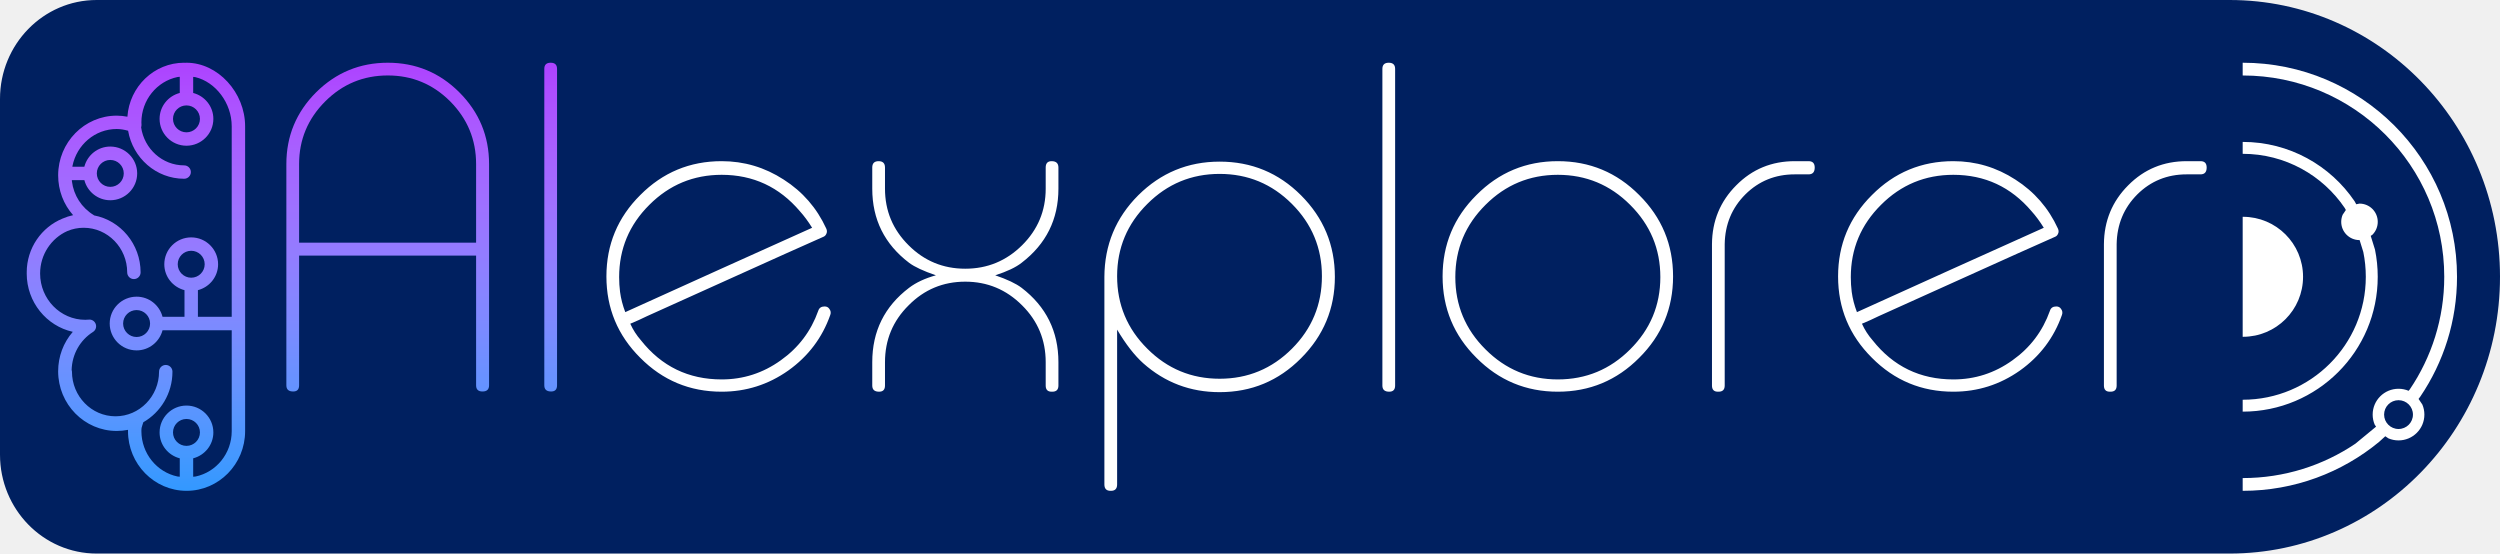
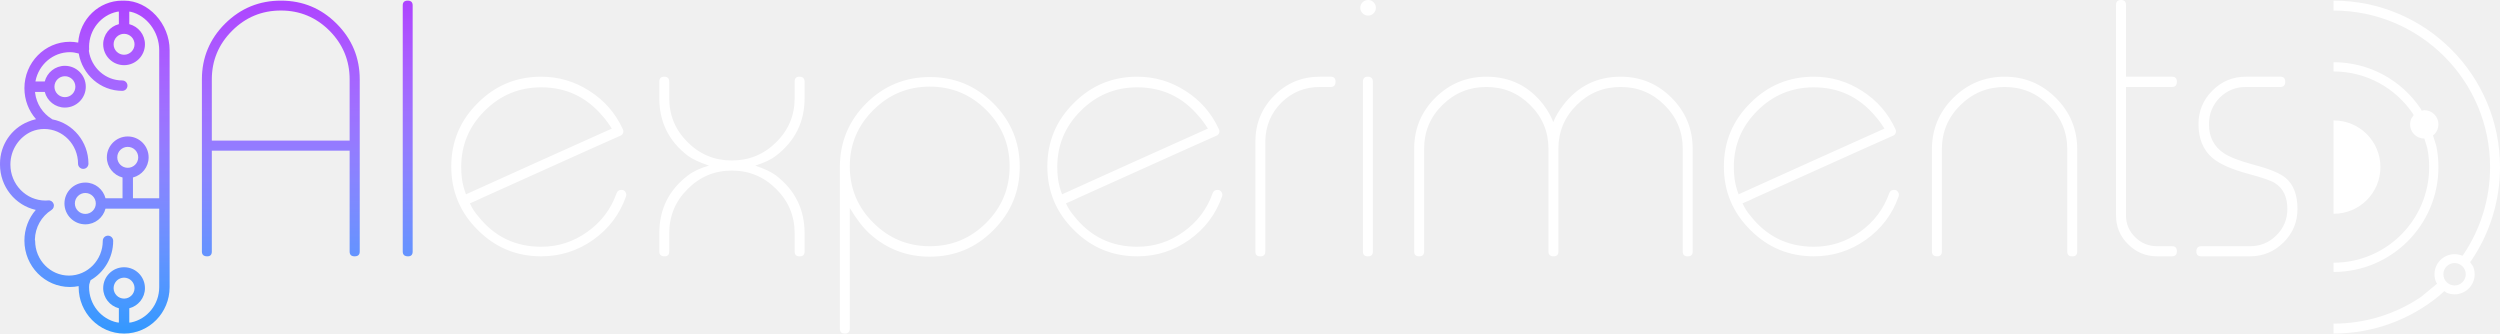
- <svg xmlns="http://www.w3.org/2000/svg" width="4304" height="953" xml:space="preserve" overflow="hidden">
+ <svg xmlns="http://www.w3.org/2000/svg" width="3950" height="527" xml:space="preserve" overflow="hidden">
  <defs>
    <clipPath id="clip0">
-       <rect x="62" y="761" width="4304" height="953" />
+       <rect x="225" y="974" width="3950" height="527" />
    </clipPath>
-     <linearGradient x1="564.5" y1="869" x2="564.5" y2="1606" gradientUnits="userSpaceOnUse" spreadMethod="reflect" id="fill1">
+     <linearGradient x1="551" y1="975" x2="551" y2="1501" gradientUnits="userSpaceOnUse" spreadMethod="reflect" id="fill1">
      <stop offset="0" stop-color="#AE43FF" />
      <stop offset="0.008" stop-color="#AD44FF" />
      <stop offset="0.016" stop-color="#AD45FF" />
      <stop offset="0.025" stop-color="#AD46FF" />
      <stop offset="0.033" stop-color="#AD48FF" />
      <stop offset="0.041" stop-color="#AD49FF" />
      <stop offset="0.049" stop-color="#AD4AFF" />
      <stop offset="0.057" stop-color="#AD4CFF" />
      <stop offset="0.066" stop-color="#AD4DFF" />
      <stop offset="0.074" stop-color="#AD4EFF" />
      <stop offset="0.082" stop-color="#AC4FFF" />
      <stop offset="0.09" stop-color="#AC50FF" />
      <stop offset="0.098" stop-color="#AC52FF" />
      <stop offset="0.107" stop-color="#AC53FF" />
      <stop offset="0.115" stop-color="#AB54FF" />
      <stop offset="0.123" stop-color="#AB55FF" />
      <stop offset="0.131" stop-color="#AB56FF" />
      <stop offset="0.139" stop-color="#AA58FF" />
      <stop offset="0.148" stop-color="#AA59FF" />
      <stop offset="0.156" stop-color="#AA5AFF" />
      <stop offset="0.164" stop-color="#A95BFF" />
      <stop offset="0.172" stop-color="#A95CFF" />
      <stop offset="0.18" stop-color="#A95DFF" />
      <stop offset="0.189" stop-color="#A85EFF" />
      <stop offset="0.197" stop-color="#A85FFF" />
      <stop offset="0.205" stop-color="#A761FF" />
      <stop offset="0.213" stop-color="#A762FF" />
      <stop offset="0.221" stop-color="#A663FF" />
      <stop offset="0.23" stop-color="#A664FF" />
      <stop offset="0.238" stop-color="#A565FF" />
      <stop offset="0.246" stop-color="#A566FF" />
      <stop offset="0.254" stop-color="#A467FF" />
      <stop offset="0.262" stop-color="#A368FF" />
      <stop offset="0.27" stop-color="#A369FF" />
      <stop offset="0.279" stop-color="#A26AFF" />
      <stop offset="0.287" stop-color="#A26BFF" />
      <stop offset="0.295" stop-color="#A16CFF" />
      <stop offset="0.303" stop-color="#A06DFF" />
      <stop offset="0.311" stop-color="#A06EFF" />
      <stop offset="0.32" stop-color="#9F6FFF" />
      <stop offset="0.328" stop-color="#9E70FF" />
      <stop offset="0.336" stop-color="#9E71FF" />
      <stop offset="0.344" stop-color="#9D72FF" />
      <stop offset="0.352" stop-color="#9C72FF" />
      <stop offset="0.361" stop-color="#9B73FF" />
      <stop offset="0.369" stop-color="#9B74FF" />
      <stop offset="0.377" stop-color="#9A75FF" />
      <stop offset="0.385" stop-color="#9976FF" />
      <stop offset="0.393" stop-color="#9877FF" />
      <stop offset="0.402" stop-color="#9778FF" />
      <stop offset="0.41" stop-color="#9679FF" />
      <stop offset="0.418" stop-color="#9679FF" />
      <stop offset="0.426" stop-color="#957AFF" />
      <stop offset="0.434" stop-color="#947BFF" />
      <stop offset="0.443" stop-color="#937CFF" />
      <stop offset="0.451" stop-color="#927DFF" />
      <stop offset="0.459" stop-color="#917DFF" />
      <stop offset="0.467" stop-color="#907EFF" />
      <stop offset="0.475" stop-color="#8F7FFF" />
      <stop offset="0.484" stop-color="#8E80FF" />
      <stop offset="0.492" stop-color="#8D80FF" />
      <stop offset="0.5" stop-color="#8C81FF" />
      <stop offset="0.508" stop-color="#8B82FF" />
      <stop offset="0.516" stop-color="#8A82FF" />
      <stop offset="0.525" stop-color="#8983FF" />
      <stop offset="0.533" stop-color="#8884FF" />
      <stop offset="0.541" stop-color="#8785FF" />
      <stop offset="0.549" stop-color="#8685FF" />
      <stop offset="0.557" stop-color="#8486FF" />
      <stop offset="0.566" stop-color="#8386FF" />
      <stop offset="0.574" stop-color="#8287FF" />
      <stop offset="0.582" stop-color="#8188FF" />
      <stop offset="0.59" stop-color="#8088FF" />
      <stop offset="0.598" stop-color="#7F89FF" />
      <stop offset="0.607" stop-color="#7D8AFF" />
      <stop offset="0.615" stop-color="#7C8AFF" />
      <stop offset="0.623" stop-color="#7B8BFF" />
      <stop offset="0.631" stop-color="#7A8BFF" />
      <stop offset="0.639" stop-color="#788CFF" />
      <stop offset="0.648" stop-color="#778CFF" />
      <stop offset="0.656" stop-color="#768DFF" />
      <stop offset="0.664" stop-color="#748DFF" />
      <stop offset="0.672" stop-color="#738EFF" />
      <stop offset="0.68" stop-color="#728EFF" />
      <stop offset="0.689" stop-color="#708FFF" />
      <stop offset="0.697" stop-color="#6F8FFF" />
      <stop offset="0.705" stop-color="#6E90FF" />
      <stop offset="0.713" stop-color="#6C90FF" />
      <stop offset="0.721" stop-color="#6B91FF" />
      <stop offset="0.73" stop-color="#6991FF" />
      <stop offset="0.738" stop-color="#6892FF" />
      <stop offset="0.746" stop-color="#6792FF" />
      <stop offset="0.754" stop-color="#6592FF" />
      <stop offset="0.762" stop-color="#6493FF" />
      <stop offset="0.77" stop-color="#6293FF" />
      <stop offset="0.779" stop-color="#6193FF" />
      <stop offset="0.787" stop-color="#5F94FF" />
      <stop offset="0.795" stop-color="#5D94FF" />
      <stop offset="0.803" stop-color="#5C94FF" />
      <stop offset="0.811" stop-color="#5A95FF" />
      <stop offset="0.82" stop-color="#5995FF" />
      <stop offset="0.828" stop-color="#5795FF" />
      <stop offset="0.836" stop-color="#5696FF" />
      <stop offset="0.844" stop-color="#5496FF" />
      <stop offset="0.852" stop-color="#5296FF" />
      <stop offset="0.861" stop-color="#5196FF" />
      <stop offset="0.869" stop-color="#4F97FF" />
      <stop offset="0.877" stop-color="#4D97FF" />
      <stop offset="0.885" stop-color="#4C97FF" />
      <stop offset="0.893" stop-color="#4A97FF" />
      <stop offset="0.902" stop-color="#4897FF" />
      <stop offset="0.91" stop-color="#4698FF" />
      <stop offset="0.918" stop-color="#4598FF" />
      <stop offset="0.926" stop-color="#4398FF" />
      <stop offset="0.934" stop-color="#4198FF" />
      <stop offset="0.943" stop-color="#3F98FF" />
      <stop offset="0.951" stop-color="#3E98FF" />
      <stop offset="0.959" stop-color="#3C98FF" />
      <stop offset="0.967" stop-color="#3A98FF" />
      <stop offset="0.975" stop-color="#3898FF" />
      <stop offset="0.984" stop-color="#3698FF" />
      <stop offset="0.992" stop-color="#3498FF" />
      <stop offset="1" stop-color="#3399FF" />
    </linearGradient>
-     <linearGradient x1="564.5" y1="869" x2="564.5" y2="1606" gradientUnits="userSpaceOnUse" spreadMethod="reflect" id="fill2">
+     <linearGradient x1="551" y1="975" x2="551" y2="1501" gradientUnits="userSpaceOnUse" spreadMethod="reflect" id="fill2">
      <stop offset="0" stop-color="#AE43FF" />
      <stop offset="0.008" stop-color="#AD44FF" />
      <stop offset="0.016" stop-color="#AD45FF" />
      <stop offset="0.025" stop-color="#AD46FF" />
      <stop offset="0.033" stop-color="#AD48FF" />
      <stop offset="0.041" stop-color="#AD49FF" />
      <stop offset="0.049" stop-color="#AD4AFF" />
      <stop offset="0.057" stop-color="#AD4CFF" />
      <stop offset="0.066" stop-color="#AD4DFF" />
      <stop offset="0.074" stop-color="#AD4EFF" />
      <stop offset="0.082" stop-color="#AC4FFF" />
      <stop offset="0.09" stop-color="#AC50FF" />
      <stop offset="0.098" stop-color="#AC52FF" />
      <stop offset="0.107" stop-color="#AC53FF" />
      <stop offset="0.115" stop-color="#AB54FF" />
      <stop offset="0.123" stop-color="#AB55FF" />
      <stop offset="0.131" stop-color="#AB56FF" />
      <stop offset="0.139" stop-color="#AA58FF" />
      <stop offset="0.148" stop-color="#AA59FF" />
      <stop offset="0.156" stop-color="#AA5AFF" />
      <stop offset="0.164" stop-color="#A95BFF" />
      <stop offset="0.172" stop-color="#A95CFF" />
      <stop offset="0.18" stop-color="#A95DFF" />
      <stop offset="0.189" stop-color="#A85EFF" />
      <stop offset="0.197" stop-color="#A85FFF" />
      <stop offset="0.205" stop-color="#A761FF" />
      <stop offset="0.213" stop-color="#A762FF" />
      <stop offset="0.221" stop-color="#A663FF" />
      <stop offset="0.23" stop-color="#A664FF" />
      <stop offset="0.238" stop-color="#A565FF" />
      <stop offset="0.246" stop-color="#A566FF" />
      <stop offset="0.254" stop-color="#A467FF" />
      <stop offset="0.262" stop-color="#A368FF" />
      <stop offset="0.27" stop-color="#A369FF" />
      <stop offset="0.279" stop-color="#A26AFF" />
      <stop offset="0.287" stop-color="#A26BFF" />
      <stop offset="0.295" stop-color="#A16CFF" />
      <stop offset="0.303" stop-color="#A06DFF" />
      <stop offset="0.311" stop-color="#A06EFF" />
      <stop offset="0.32" stop-color="#9F6FFF" />
      <stop offset="0.328" stop-color="#9E70FF" />
      <stop offset="0.336" stop-color="#9E71FF" />
      <stop offset="0.344" stop-color="#9D72FF" />
      <stop offset="0.352" stop-color="#9C72FF" />
      <stop offset="0.361" stop-color="#9B73FF" />
      <stop offset="0.369" stop-color="#9B74FF" />
      <stop offset="0.377" stop-color="#9A75FF" />
      <stop offset="0.385" stop-color="#9976FF" />
      <stop offset="0.393" stop-color="#9877FF" />
      <stop offset="0.402" stop-color="#9778FF" />
      <stop offset="0.41" stop-color="#9679FF" />
      <stop offset="0.418" stop-color="#9679FF" />
      <stop offset="0.426" stop-color="#957AFF" />
      <stop offset="0.434" stop-color="#947BFF" />
      <stop offset="0.443" stop-color="#937CFF" />
      <stop offset="0.451" stop-color="#927DFF" />
      <stop offset="0.459" stop-color="#917DFF" />
      <stop offset="0.467" stop-color="#907EFF" />
      <stop offset="0.475" stop-color="#8F7FFF" />
      <stop offset="0.484" stop-color="#8E80FF" />
      <stop offset="0.492" stop-color="#8D80FF" />
      <stop offset="0.5" stop-color="#8C81FF" />
      <stop offset="0.508" stop-color="#8B82FF" />
      <stop offset="0.516" stop-color="#8A82FF" />
      <stop offset="0.525" stop-color="#8983FF" />
      <stop offset="0.533" stop-color="#8884FF" />
      <stop offset="0.541" stop-color="#8785FF" />
      <stop offset="0.549" stop-color="#8685FF" />
      <stop offset="0.557" stop-color="#8486FF" />
      <stop offset="0.566" stop-color="#8386FF" />
      <stop offset="0.574" stop-color="#8287FF" />
      <stop offset="0.582" stop-color="#8188FF" />
      <stop offset="0.59" stop-color="#8088FF" />
      <stop offset="0.598" stop-color="#7F89FF" />
      <stop offset="0.607" stop-color="#7D8AFF" />
      <stop offset="0.615" stop-color="#7C8AFF" />
      <stop offset="0.623" stop-color="#7B8BFF" />
      <stop offset="0.631" stop-color="#7A8BFF" />
      <stop offset="0.639" stop-color="#788CFF" />
      <stop offset="0.648" stop-color="#778CFF" />
      <stop offset="0.656" stop-color="#768DFF" />
      <stop offset="0.664" stop-color="#748DFF" />
      <stop offset="0.672" stop-color="#738EFF" />
      <stop offset="0.68" stop-color="#728EFF" />
      <stop offset="0.689" stop-color="#708FFF" />
      <stop offset="0.697" stop-color="#6F8FFF" />
      <stop offset="0.705" stop-color="#6E90FF" />
      <stop offset="0.713" stop-color="#6C90FF" />
      <stop offset="0.721" stop-color="#6B91FF" />
      <stop offset="0.73" stop-color="#6991FF" />
      <stop offset="0.738" stop-color="#6892FF" />
      <stop offset="0.746" stop-color="#6792FF" />
      <stop offset="0.754" stop-color="#6592FF" />
      <stop offset="0.762" stop-color="#6493FF" />
      <stop offset="0.77" stop-color="#6293FF" />
      <stop offset="0.779" stop-color="#6193FF" />
      <stop offset="0.787" stop-color="#5F94FF" />
      <stop offset="0.795" stop-color="#5D94FF" />
      <stop offset="0.803" stop-color="#5C94FF" />
      <stop offset="0.811" stop-color="#5A95FF" />
      <stop offset="0.82" stop-color="#5995FF" />
      <stop offset="0.828" stop-color="#5795FF" />
      <stop offset="0.836" stop-color="#5696FF" />
      <stop offset="0.844" stop-color="#5496FF" />
      <stop offset="0.852" stop-color="#5296FF" />
      <stop offset="0.861" stop-color="#5196FF" />
      <stop offset="0.869" stop-color="#4F97FF" />
      <stop offset="0.877" stop-color="#4D97FF" />
      <stop offset="0.885" stop-color="#4C97FF" />
      <stop offset="0.893" stop-color="#4A97FF" />
      <stop offset="0.902" stop-color="#4897FF" />
      <stop offset="0.91" stop-color="#4698FF" />
      <stop offset="0.918" stop-color="#4598FF" />
      <stop offset="0.926" stop-color="#4398FF" />
      <stop offset="0.934" stop-color="#4198FF" />
      <stop offset="0.943" stop-color="#3F98FF" />
      <stop offset="0.951" stop-color="#3E98FF" />
      <stop offset="0.959" stop-color="#3C98FF" />
      <stop offset="0.967" stop-color="#3A98FF" />
      <stop offset="0.975" stop-color="#3898FF" />
      <stop offset="0.984" stop-color="#3698FF" />
      <stop offset="0.992" stop-color="#3498FF" />
      <stop offset="1" stop-color="#3399FF" />
    </linearGradient>
  </defs>
-   <g clip-path="url(#clip0)" transform="translate(-62 -761)">
-     <path d="M228.443 761 527.706 761 3429.54 761 3900.29 761C4157.5 761 4366 974.336 4366 1237.5L4366 1237.5C4366 1500.66 4157.5 1714 3900.29 1714L527.706 1714 228.443 1714C136.519 1714 62 1637.75 62 1543.7L62 1237.5 62 1237.5 62 931.301C62 837.247 136.519 761 228.443 761Z" fill="#002060" fill-rule="evenodd" />
-     <path d="M4191.3 1449.96C4177.59 1449.96 4166.47 1461.06 4166.47 1474.75 4166.47 1488.45 4177.59 1499.55 4191.3 1499.55 4205.02 1499.55 4216.13 1488.45 4216.13 1474.75 4216.13 1461.06 4205.02 1449.96 4191.3 1449.96ZM3923.5 1134.24C3980.63 1134.24 4026.94 1180.48 4026.94 1237.53 4026.94 1294.58 3980.63 1340.82 3923.5 1340.82L3923.01 1340.78 3923.01 1340.63 3923 1340.63 3923 1300.69 3923.01 1300.69 3923.01 1174.31 3923 1174.31 3923 1134.37 3923.01 1134.37 3923.01 1134.29ZM3923 1005.31C4003.26 1005.31 4074.01 1045.92 4115.8 1107.68L4118.5 1112.65 4124.1 1111.52C4141.47 1111.52 4155.55 1125.58 4155.55 1142.93 4155.55 1151.6 4152.03 1159.46 4146.34 1165.14L4143.44 1167.09 4150.78 1190.71C4153.88 1205.82 4155.5 1221.47 4155.5 1237.5 4155.5 1365.73 4051.41 1469.69 3923 1469.69L3923 1449.19C4040.07 1449.19 4134.97 1354.41 4134.97 1237.5 4134.97 1222.89 4133.49 1208.62 4130.67 1194.84L4124.28 1174.3 4124.1 1174.34C4106.73 1174.34 4092.65 1160.28 4092.65 1142.93 4092.65 1138.59 4093.53 1134.46 4095.12 1130.7L4100.62 1122.55 4098.77 1119.15C4060.68 1062.84 3996.17 1025.81 3923 1025.81ZM3923 869C4126.79 869 4292 1033.98 4292 1237.5 4292 1313.82 4268.77 1384.72 4228.98 1443.53L4225.8 1447.78 4232.32 1457.45C4234.58 1462.77 4235.82 1468.62 4235.82 1474.75 4235.82 1499.31 4215.89 1519.21 4191.3 1519.21 4185.16 1519.21 4179.3 1517.97 4173.97 1515.72L4168.52 1512.05 4157.72 1521.85C4093.93 1574.42 4012.16 1606 3923 1606L3923 1584.05C3994.87 1584.05 4061.64 1562.23 4117.02 1524.87L4152.63 1495.53 4150.28 1492.06C4148.03 1486.74 4146.78 1480.89 4146.78 1474.75 4146.78 1450.2 4166.71 1430.3 4191.3 1430.3 4197.45 1430.3 4203.3 1431.54 4208.63 1433.79L4208.65 1433.8 4210.76 1431.26C4248.17 1375.95 4270.02 1309.27 4270.02 1237.5 4270.02 1046.1 4114.65 890.948 3923 890.948Z" fill="#FFFFFF" fill-rule="evenodd" />
-     <path d="M3424.84 1061.96C3376.32 1061.96 3334.83 1079.18 3300.4 1113.62 3265.7 1148.07 3248.35 1189.55 3248.35 1238.09 3248.35 1246.7 3248.87 1255.18 3249.92 1263.53 3251.48 1275.27 3254.48 1286.88 3258.92 1298.36 3294.4 1282.18 3348.01 1257.92 3419.75 1225.56 3490.45 1193.73 3544.07 1169.59 3580.59 1153.15 3573.81 1142.19 3566.76 1132.67 3559.46 1124.58 3523.98 1082.83 3479.1 1061.96 3424.84 1061.96ZM2743.96 1061.96C2695.43 1061.96 2653.95 1079.18 2619.52 1113.62 2584.82 1148.07 2567.47 1189.55 2567.47 1238.09 2567.47 1286.62 2584.82 1328.11 2619.52 1362.55 2653.95 1396.99 2695.43 1414.22 2743.96 1414.22 2792.48 1414.22 2833.97 1396.99 2868.4 1362.55 2903.1 1328.11 2920.45 1286.62 2920.45 1238.09 2920.45 1189.55 2903.1 1148.07 2868.4 1113.62 2833.97 1079.18 2792.48 1061.96 2743.96 1061.96ZM1304.4 1061.96C1255.88 1061.96 1214.4 1079.18 1179.96 1113.62 1145.26 1148.07 1127.91 1189.55 1127.91 1238.09 1127.91 1246.7 1128.44 1255.18 1129.48 1263.53 1131.04 1275.27 1134.04 1286.88 1138.48 1298.36 1173.96 1282.18 1227.57 1257.92 1299.32 1225.56 1370.02 1193.73 1423.63 1169.59 1460.15 1153.15 1453.37 1142.19 1446.33 1132.67 1439.02 1124.58 1403.54 1082.83 1358.67 1061.96 1304.4 1061.96ZM2161.72 1060.39C2113.19 1060.39 2071.71 1077.61 2037.27 1112.06 2002.57 1146.5 1985.23 1187.99 1985.23 1236.52 1985.23 1285.32 2002.57 1326.93 2037.27 1361.38 2071.71 1395.82 2113.19 1413.04 2161.72 1413.04 2210.24 1413.04 2251.72 1395.82 2286.16 1361.38 2320.59 1326.93 2337.81 1285.32 2337.81 1236.52 2337.81 1187.99 2320.59 1146.5 2286.16 1112.06 2251.72 1077.61 2210.24 1060.39 2161.72 1060.39ZM2161.72 1039.26C2216.5 1039.26 2263.2 1058.57 2301.81 1097.18 2340.68 1136.06 2360.12 1182.9 2360.12 1237.7 2360.12 1292.23 2340.68 1338.94 2301.81 1377.82 2263.2 1416.69 2216.5 1436.13 2161.72 1436.13 2111.36 1436.13 2067.54 1419.56 2030.23 1386.43 2015.1 1372.86 2000.1 1353.55 1985.23 1328.5L1985.23 1595.04C1985.23 1602.35 1981.7 1606 1974.66 1606L1973.88 1606C1966.83 1606 1963.31 1602.35 1963.31 1595.04L1963.31 1237.7C1963.57 1182.64 1983.01 1135.8 2021.62 1097.18 2060.49 1058.57 2107.19 1039.26 2161.72 1039.26ZM3826.56 1038.47 3850.43 1038.47C3857.48 1038.47 3861 1042.13 3861 1049.43 3861 1057.26 3857.48 1061.18 3850.43 1061.18L3826.56 1061.18C3793.17 1061.18 3764.86 1072.66 3741.64 1095.62 3718.43 1118.84 3706.56 1147.41 3706.03 1181.33L3706.03 1424.78C3706.03 1431.83 3702.51 1435.35 3695.47 1435.35L3694.29 1435.35C3687.51 1435.35 3684.12 1431.83 3684.12 1424.78L3684.12 1181.33C3684.38 1141.41 3698.34 1107.62 3725.99 1079.96 3753.38 1052.3 3786.91 1038.47 3826.56 1038.47ZM3424.84 1038.47C3463.45 1038.47 3499.06 1049.04 3531.67 1070.18 3564.28 1091.05 3588.68 1119.1 3604.85 1154.33 3606.16 1157.2 3606.42 1159.81 3605.63 1162.16 3604.59 1165.29 3602.9 1167.37 3600.55 1168.42 3564.54 1184.34 3513.67 1207.17 3447.93 1236.91 3381.14 1267.18 3330.53 1290.01 3296.09 1305.41 3292.44 1306.97 3287.75 1309.19 3282.01 1312.06 3276.01 1314.67 3271.18 1316.76 3267.53 1318.32 3272.22 1328.76 3278.35 1338.28 3285.92 1346.9 3321.4 1391.78 3367.71 1414.22 3424.84 1414.22 3462.15 1414.22 3496.06 1403.26 3526.59 1381.34 3557.11 1359.68 3578.63 1331.24 3591.16 1296.01 3592.72 1291.06 3596.37 1288.58 3602.11 1288.58 3605.76 1288.58 3608.5 1290.01 3610.33 1292.88 3612.68 1296.01 3613.2 1299.41 3611.9 1303.06 3598.07 1342.46 3573.94 1374.42 3539.5 1398.95 3505.06 1423.22 3466.84 1435.35 3424.84 1435.35 3370.05 1435.35 3323.36 1415.91 3284.74 1377.03 3245.87 1338.42 3226.44 1291.71 3226.44 1236.91 3226.44 1182.12 3245.87 1135.41 3284.74 1096.79 3323.36 1057.91 3370.05 1038.47 3424.84 1038.47ZM3151.78 1038.47 3175.65 1038.47C3182.69 1038.47 3186.22 1042.13 3186.22 1049.43 3186.22 1057.26 3182.69 1061.18 3175.65 1061.18L3151.78 1061.18C3118.39 1061.18 3090.08 1072.66 3066.86 1095.62 3043.64 1118.84 3031.77 1147.41 3031.25 1181.33L3031.25 1424.78C3031.25 1431.83 3027.73 1435.35 3020.68 1435.35L3019.51 1435.35C3012.73 1435.35 3009.34 1431.83 3009.34 1424.78L3009.34 1181.33C3009.6 1141.41 3023.55 1107.62 3051.21 1079.96 3078.6 1052.3 3112.12 1038.47 3151.78 1038.47ZM2743.96 1038.47C2798.75 1038.47 2845.44 1057.91 2884.06 1096.79 2922.93 1135.41 2942.36 1182.12 2942.36 1236.91 2942.36 1291.71 2922.93 1338.42 2884.06 1377.03 2845.44 1415.91 2798.75 1435.35 2743.96 1435.35 2689.17 1435.35 2642.48 1415.91 2603.86 1377.03 2564.99 1338.42 2545.56 1291.71 2545.56 1236.91 2545.56 1182.12 2564.99 1135.41 2603.86 1096.79 2642.48 1057.91 2689.17 1038.47 2743.96 1038.47ZM1574.64 1038.47C1581.94 1038.47 1585.6 1042.13 1585.6 1049.43L1585.6 1085.83C1585.6 1123.93 1599.16 1156.42 1626.3 1183.29 1653.17 1210.17 1685.65 1223.61 1723.74 1223.61 1761.83 1223.61 1794.44 1210.17 1821.57 1183.29 1848.7 1156.42 1862.27 1123.93 1862.27 1085.83L1862.27 1049.43C1862.27 1042.13 1865.66 1038.47 1872.44 1038.47 1880.27 1038.47 1884.18 1042.13 1884.18 1049.43L1884.18 1085.83C1884.18 1138.54 1863.05 1181.07 1820.79 1213.43 1810.87 1221.26 1795.74 1228.43 1775.39 1234.96 1796 1242 1811.13 1249.18 1820.79 1256.48 1863.05 1288.84 1884.18 1331.5 1884.18 1384.47L1884.18 1424.78C1884.18 1431.83 1880.66 1435.35 1873.61 1435.35L1872.44 1435.35C1865.66 1435.35 1862.27 1431.83 1862.27 1424.78L1862.27 1384.47C1862.27 1346.11 1848.7 1313.5 1821.57 1286.62 1794.44 1259.48 1761.83 1245.92 1723.74 1245.92 1685.65 1245.92 1653.17 1259.48 1626.3 1286.62 1599.16 1313.5 1585.6 1346.11 1585.6 1384.47L1585.6 1424.78C1585.6 1431.83 1582.2 1435.35 1575.42 1435.35 1567.6 1435.35 1563.68 1431.83 1563.68 1424.78L1563.68 1384.47C1563.68 1331.24 1584.81 1288.58 1627.08 1256.48 1639.08 1247.35 1654.47 1240.17 1673.25 1234.96 1651.86 1227.65 1636.47 1220.47 1627.08 1213.43 1584.81 1181.33 1563.68 1138.8 1563.68 1085.83L1563.68 1049.43C1563.68 1042.13 1567.33 1038.47 1574.64 1038.47ZM1304.4 1038.47C1343.01 1038.47 1378.63 1049.04 1411.24 1070.18 1443.85 1091.05 1468.24 1119.1 1484.42 1154.33 1485.72 1157.2 1485.98 1159.81 1485.2 1162.16 1484.15 1165.29 1482.46 1167.37 1480.11 1168.42 1444.11 1184.34 1393.24 1207.17 1327.49 1236.91 1260.71 1267.18 1210.09 1290.01 1175.66 1305.41 1172 1306.97 1167.31 1309.19 1161.57 1312.06 1155.57 1314.67 1150.74 1316.76 1147.09 1318.32 1151.79 1328.76 1157.92 1338.28 1165.48 1346.9 1200.96 1391.78 1247.27 1414.22 1304.4 1414.22 1341.71 1414.22 1375.63 1403.26 1406.15 1381.34 1436.67 1359.68 1458.2 1331.24 1470.72 1296.01 1472.28 1291.06 1475.94 1288.58 1481.68 1288.58 1485.33 1288.58 1488.07 1290.01 1489.89 1292.88 1492.24 1296.01 1492.76 1299.41 1491.46 1303.06 1477.63 1342.46 1453.5 1374.42 1419.06 1398.95 1384.63 1423.22 1346.41 1435.35 1304.4 1435.35 1249.62 1435.35 1202.92 1415.91 1164.31 1377.03 1125.44 1338.42 1106 1291.71 1106 1236.91 1106 1182.12 1125.44 1135.41 1164.31 1096.79 1202.92 1057.91 1249.62 1038.47 1304.4 1038.47ZM2452.88 869C2460.19 869 2463.84 872.522 2463.84 879.568L2463.84 1424.78C2463.84 1431.83 2460.45 1435.35 2453.66 1435.35 2445.84 1435.35 2441.92 1431.83 2441.92 1424.78L2441.92 879.568C2441.92 872.522 2445.58 869 2452.88 869Z" fill="#FFFFFF" fill-rule="evenodd" />
-     <path d="M383.022 1482.28C370.24 1482.28 359.827 1492.67 359.827 1505.44 359.843 1518.24 370.24 1528.62 383.022 1528.62 395.812 1528.62 406.234 1518.23 406.234 1505.44 406.234 1492.67 395.828 1482.28 383.022 1482.28ZM297.154 1294.82C284.36 1294.82 273.951 1305.21 273.951 1318.01 273.951 1330.77 284.36 1341.18 297.154 1341.18 309.972 1341.18 320.374 1330.78 320.374 1318.01 320.374 1305.23 309.965 1294.82 297.154 1294.82ZM391.168 1192.74C378.374 1192.74 367.965 1203.14 367.965 1215.93 367.965 1228.71 378.382 1239.1 391.168 1239.1 403.962 1239.1 414.388 1228.7 414.388 1215.93 414.388 1203.15 403.978 1192.74 391.168 1192.74ZM251.882 1036.36C239.068 1036.37 228.67 1046.76 228.67 1059.52 228.67 1072.29 239.075 1082.7 251.882 1082.7 264.671 1082.7 275.077 1072.31 275.077 1059.52 275.077 1046.76 264.671 1036.36 251.882 1036.36ZM383.022 942.473C370.24 942.473 359.843 952.856 359.827 965.652 359.827 978.424 370.24 988.814 383.022 988.814 395.828 988.814 406.234 978.424 406.234 965.652 406.234 952.864 395.812 942.473 383.022 942.473ZM371.486 893.203 367.516 893.615C332.12 901.061 305.418 933.25 305.418 971.694 305.418 972.995 305.523 974.296 305.603 975.574 305.708 977.108 305.434 978.683 304.96 980.193 310.335 1017.2 341.452 1045.7 379.03 1045.7 385.402 1045.7 390.567 1050.85 390.567 1057.22 390.567 1063.59 385.394 1068.74 379.03 1068.74 330.743 1068.74 290.583 1032.95 282.546 986.075 276.061 984.3 269.505 983.103 262.916 983.103 225.404 983.103 194.013 1010.49 186.751 1046.77L186.629 1048 207.208 1048C212.37 1028.1 230.355 1013.3 251.883 1013.3 277.414 1013.3 298.169 1034.03 298.169 1059.52 298.169 1085.01 277.406 1105.75 251.883 1105.75 230.37 1105.75 212.395 1090.96 207.224 1071.06L185.688 1071.06 185.828 1073.28C188.885 1097.36 202.417 1118.54 223.317 1131.27 223.567 1131.44 223.72 1131.66 223.961 1131.84 269.472 1140.46 304.058 1181.15 304.058 1229.96 304.058 1236.33 298.885 1241.48 292.521 1241.48 286.15 1241.48 280.985 1236.33 280.985 1229.96 280.985 1187.59 247.357 1153.12 206.022 1153.12 196.135 1153.12 186.723 1155.13 178.074 1158.72 150.448 1170.96 131.051 1199.14 131.051 1231.9 131.051 1275.82 165.927 1311.57 208.798 1311.57 210.882 1311.57 212.933 1311.44 214.961 1311.26 220.279 1310.67 225.17 1314.02 226.876 1319.04 228.581 1324.06 226.626 1329.62 222.137 1332.45 199.619 1346.73 186.031 1371.13 185.315 1398 185.556 1398.93 185.894 1399.83 185.894 1400.83 185.894 1443.22 219.522 1477.7 260.857 1477.7 302.191 1477.7 335.819 1443.22 335.819 1400.83 335.819 1394.46 340.992 1389.31 347.356 1389.31 353.728 1389.31 358.892 1394.46 358.892 1400.83 358.892 1438.21 338.627 1470.8 308.747 1487.93 308.168 1489.8 307.645 1491.4 307.186 1492.75 305.803 1496.86 305.433 1497.98 305.433 1503.25 305.433 1541.71 332.128 1573.89 367.528 1581.33L371.486 1581.74 371.486 1550.05C351.56 1544.9 336.734 1526.94 336.734 1505.44 336.734 1479.95 357.497 1459.22 383.02 1459.22 408.551 1459.22 429.322 1479.95 429.322 1505.44 429.322 1526.92 414.51 1544.87 394.576 1550.04L394.576 1581.77 398.832 1581.33C434.233 1573.89 460.935 1541.7 460.935 1503.25L460.928 1503.26 460.926 1329.53 341.844 1329.53C336.671 1349.43 318.696 1364.24 297.169 1364.24 271.629 1364.24 250.868 1343.5 250.868 1318 250.868 1292.5 271.637 1271.75 297.169 1271.75 318.698 1271.75 336.679 1286.56 341.844 1306.46L379.621 1306.46 379.621 1260.53C359.688 1255.38 344.857 1237.43 344.857 1215.93 344.857 1190.43 365.626 1169.68 391.158 1169.68 416.699 1169.68 437.476 1190.43 437.476 1215.93 437.476 1237.42 422.644 1255.38 402.719 1260.53L402.719 1306.46 460.926 1306.46 460.921 978.417C460.921 938.14 433.097 902.179 398.397 893.818L394.576 893.36 394.576 921.058C414.51 926.222 429.322 944.171 429.322 965.653 429.322 991.141 408.551 1011.87 383.02 1011.87 357.497 1011.87 336.734 991.148 336.734 965.653 336.734 944.157 351.56 926.197 371.486 921.042ZM379.045 869C379.326 869 379.576 869.153 379.849 869.161 380.967 869.128 382.053 869 383.18 869L383.18 869.006C436.888 869.006 484 920.156 483.992 978.465L483.997 1306.46 483.999 1306.46 483.999 1329.53 483.997 1329.53 484 1503.27C484 1559.92 438.763 1606 383.172 1606 327.581 1606 282.36 1559.92 282.36 1503.27 282.36 1502.48 282.376 1501.73 282.384 1501.02 276.005 1502.29 269.504 1502.93 262.915 1502.93 207.325 1502.93 162.104 1456.85 162.104 1400.22 162.104 1374.72 171.226 1350.77 187.325 1332.28 142.023 1322.23 108 1281.06 108 1231.93 108 1231.39 108.072 1230.86 108.072 1230.33 108.072 1230.22 108 1230.12 108 1229.99 108 1188.01 133.583 1152.06 169.681 1137.32 175.497 1134.8 181.563 1132.78 187.87 1131.42 171.426 1112.88 162.118 1088.74 162.118 1062.83 162.118 1006.18 207.339 960.102 262.93 960.102 269.1 960.102 275.247 960.745 281.345 961.933 284.885 910.091 327.291 869 379.045 869Z" fill="url(#fill1)" fill-rule="evenodd" />
-     <path d="M729.688 890.904C687.648 890.904 651.744 905.768 621.977 935.496 591.948 965.485 576.934 1001.47 576.934 1043.45L576.934 1178.79 881.659 1178.79 881.659 1043.45C881.659 1001.47 866.775 965.485 837.008 935.496 807.24 905.768 771.467 890.904 729.688 890.904ZM1010.03 869C1017.34 869 1021 872.52 1021 879.561L1021 1424.44C1021 1431.48 1017.61 1435 1010.82 1435 1002.98 1435 999.066 1431.48 999.066 1424.44L999.066 879.561C999.066 872.52 1002.72 869 1010.03 869ZM729.688 869C777.734 869 818.729 885.95 852.675 919.85 886.881 954.011 903.984 995.212 903.984 1043.45L903.984 1424.44C903.984 1431.48 900.198 1435 892.626 1435 885.314 1435 881.659 1431.48 881.659 1424.44L881.659 1201.09 576.934 1201.09 576.934 1424.44C576.934 1431.48 573.54 1435 566.75 1435 558.917 1435 555 1431.48 555 1424.44L555 1043.45C555 995.212 572.103 954.011 606.31 919.85 640.516 885.95 681.643 869 729.688 869Z" fill="url(#fill2)" fill-rule="evenodd" />
+   <g clip-path="url(#clip0)" transform="translate(-225 -974)">
+     <path d="M3090.84 1111.98C3056.09 1111.98 3026.38 1124.29 3001.71 1148.92 2976.86 1173.55 2964.44 1203.22 2964.44 1237.92 2964.44 1244.08 2964.81 1250.14 2965.56 1256.11 2966.68 1264.51 2968.83 1272.81 2972.01 1281.02 2997.42 1269.45 3035.82 1252.1 3087.2 1228.96 3137.84 1206.2 3176.23 1188.94 3202.39 1177.19 3197.54 1169.35 3192.49 1162.54 3187.26 1156.76 3161.85 1126.9 3129.71 1111.98 3090.84 1111.98ZM2021.88 1111.98C1987.13 1111.98 1957.42 1124.29 1932.76 1148.92 1907.91 1173.55 1895.48 1203.22 1895.48 1237.92 1895.48 1244.08 1895.85 1250.14 1896.6 1256.11 1897.72 1264.51 1899.87 1272.81 1903.05 1281.02 1928.46 1269.45 1966.86 1252.1 2018.24 1228.96 2068.88 1206.2 2107.28 1188.94 2133.43 1177.19 2128.58 1169.35 2123.53 1162.54 2118.3 1156.76 2092.89 1126.9 2060.75 1111.98 2021.88 1111.98ZM1080.1 1111.98C1045.35 1111.98 1015.64 1124.29 990.973 1148.92 966.121 1173.55 953.696 1203.22 953.696 1237.92 953.696 1244.08 954.069 1250.14 954.817 1256.11 955.938 1264.51 958.087 1272.81 961.263 1281.02 986.675 1269.45 1025.07 1252.1 1076.46 1228.96 1127.09 1206.2 1165.49 1188.94 1191.65 1177.19 1186.79 1169.35 1181.75 1162.54 1176.52 1156.76 1151.1 1126.9 1118.97 1111.98 1080.1 1111.98ZM1694.08 1110.86C1659.33 1110.86 1629.62 1123.17 1604.96 1147.8 1580.11 1172.43 1567.68 1202.1 1567.68 1236.8 1567.68 1271.69 1580.11 1301.45 1604.96 1326.08 1629.62 1350.71 1659.33 1363.02 1694.08 1363.02 1728.84 1363.02 1758.55 1350.71 1783.21 1326.08 1807.88 1301.45 1820.21 1271.69 1820.21 1236.8 1820.21 1202.1 1807.88 1172.43 1783.21 1147.8 1758.55 1123.17 1728.84 1110.86 1694.08 1110.86ZM1694.08 1095.74C1733.32 1095.74 1766.77 1109.55 1794.42 1137.17 1822.26 1164.97 1836.19 1198.46 1836.19 1237.64 1836.19 1276.64 1822.26 1310.03 1794.42 1337.83 1766.77 1365.64 1733.32 1379.54 1694.08 1379.54 1658.02 1379.54 1626.63 1367.69 1599.91 1343.99 1589.07 1334.29 1578.33 1320.48 1567.68 1302.57L1567.68 1493.16C1567.68 1498.39 1565.16 1501 1560.11 1501L1559.55 1501C1554.51 1501 1551.98 1498.39 1551.98 1493.16L1551.98 1237.64C1552.17 1198.27 1566.09 1164.78 1593.75 1137.17 1621.59 1109.55 1655.03 1095.74 1694.08 1095.74ZM3773.44 1095.18 3828.09 1095.18C3833.14 1095.18 3835.66 1097.8 3835.66 1103.02 3835.66 1108.62 3833.14 1111.42 3828.09 1111.42L3773.44 1111.42C3757.18 1111.42 3743.36 1117.11 3731.96 1128.49 3720.75 1140.06 3715.14 1153.96 3715.14 1170.19 3715.14 1190.34 3722.99 1205.64 3738.69 1216.09 3747.47 1222.06 3763.16 1228.12 3785.77 1234.28 3810.81 1240.81 3827.72 1247.81 3836.5 1255.27 3848.83 1265.72 3855 1282.05 3855 1304.25 3855 1324.77 3847.71 1342.31 3833.14 1356.87 3818.38 1371.61 3800.63 1378.98 3779.89 1378.98L3703.09 1378.98C3697.86 1378.98 3695.24 1376.46 3695.24 1371.42 3695.24 1365.82 3697.86 1363.02 3703.09 1363.02L3779.89 1363.02C3796.14 1363.02 3810.06 1357.33 3821.65 1345.95 3833.23 1334.38 3839.02 1320.48 3839.02 1304.25 3839.02 1285.03 3832.39 1271.32 3819.12 1263.11 3813.33 1259.38 3798.94 1254.43 3775.96 1248.28 3750.55 1241.37 3732.15 1233.16 3720.75 1223.65 3705.99 1210.96 3698.61 1193.14 3698.61 1170.19 3698.61 1149.48 3705.89 1131.85 3720.47 1117.29 3735.04 1102.55 3752.7 1095.18 3773.44 1095.18ZM3392.36 1095.18C3423.93 1095.18 3450.93 1106.38 3473.35 1128.77 3495.78 1151.16 3506.99 1178.21 3506.99 1209.93L3506.99 1371.42C3506.99 1376.46 3504.56 1378.98 3499.7 1378.98L3498.58 1378.98C3493.72 1378.98 3491.29 1376.46 3491.29 1371.42L3491.29 1209.93C3491.29 1182.69 3481.58 1159.46 3462.14 1140.24 3442.9 1121.03 3419.64 1111.42 3392.36 1111.42 3365.08 1111.42 3341.72 1121.03 3322.29 1140.24 3302.85 1159.46 3293.14 1182.69 3293.14 1209.93L3293.14 1371.42C3293.14 1376.46 3290.71 1378.98 3285.85 1378.98 3280.24 1378.98 3277.44 1376.46 3277.44 1371.42L3277.44 1209.93C3277.44 1178.21 3288.65 1151.16 3311.08 1128.77 3333.68 1106.38 3360.78 1095.18 3392.36 1095.18ZM3090.84 1095.18C3118.5 1095.18 3144 1102.74 3167.36 1117.85 3190.72 1132.78 3208.19 1152.84 3219.77 1178.03 3220.7 1180.08 3220.89 1181.95 3220.33 1183.62 3219.58 1185.86 3218.37 1187.36 3216.69 1188.1 3190.9 1199.48 3154.47 1215.81 3107.38 1237.08 3059.55 1258.72 3023.3 1275.05 2998.63 1286.06 2996.02 1287.18 2992.65 1288.76 2988.54 1290.82 2984.24 1292.68 2980.79 1294.17 2978.17 1295.29 2981.54 1302.76 2985.93 1309.57 2991.35 1315.72 3016.76 1347.82 3049.92 1363.86 3090.84 1363.86 3117.56 1363.86 3141.85 1356.03 3163.71 1340.35 3185.58 1324.87 3200.99 1304.53 3209.96 1279.34 3211.08 1275.8 3213.7 1274.02 3217.81 1274.02 3220.42 1274.02 3222.39 1275.05 3223.69 1277.1 3225.38 1279.34 3225.75 1281.77 3224.82 1284.38 3214.91 1312.55 3197.63 1335.41 3172.96 1352.95 3148.3 1370.3 3120.93 1378.98 3090.84 1378.98 3051.6 1378.98 3018.16 1365.08 2990.5 1337.27 2962.66 1309.66 2948.74 1276.26 2948.74 1237.08 2948.74 1197.9 2962.66 1164.5 2990.5 1136.89 3018.16 1109.09 3051.6 1095.18 3090.84 1095.18ZM2573.47 1095.18C2611.03 1095.18 2641.2 1110.11 2664 1139.96 2670.73 1148.92 2675.77 1157.88 2679.13 1166.83 2683.06 1157.5 2688.29 1148.64 2694.83 1140.24 2717.81 1110.2 2748.08 1095.18 2785.64 1095.18 2817.03 1095.18 2843.84 1106.29 2866.08 1128.49 2888.31 1150.69 2899.43 1177.56 2899.43 1209.09L2899.43 1371.42C2899.43 1376.46 2896.91 1378.98 2891.86 1378.98L2891.3 1378.98C2886.26 1378.98 2883.74 1376.46 2883.74 1371.42L2883.74 1209.09C2883.74 1182.04 2874.11 1159 2854.87 1139.96 2835.81 1120.93 2812.73 1111.42 2785.64 1111.42 2758.54 1111.42 2735.38 1120.93 2716.13 1139.96 2696.88 1159 2687.26 1182.04 2687.26 1209.09L2687.26 1371.42C2687.26 1376.46 2684.74 1378.98 2679.69 1378.98 2674.27 1378.98 2671.57 1376.46 2671.57 1371.42L2671.57 1209.09C2671.57 1182.04 2661.94 1159 2642.7 1139.96 2623.64 1120.93 2600.56 1111.42 2573.47 1111.42 2546.38 1111.42 2523.21 1120.93 2503.96 1139.96 2484.71 1159 2475.09 1182.04 2475.09 1209.09L2475.09 1371.42C2475.09 1376.46 2472.57 1378.98 2467.52 1378.98 2462.11 1378.98 2459.4 1376.46 2459.4 1371.42L2459.4 1209.09C2459.4 1177.56 2470.51 1150.69 2492.75 1128.49 2515.17 1106.29 2542.08 1095.18 2573.47 1095.18ZM2386.01 1095.18C2391.42 1095.18 2394.13 1097.8 2394.13 1103.02L2394.13 1371.42C2394.13 1376.46 2391.7 1378.98 2386.85 1378.98L2386.01 1378.98C2380.96 1378.98 2378.44 1376.46 2378.44 1371.42L2378.44 1103.02C2378.44 1097.8 2380.96 1095.18 2386.01 1095.18ZM2310.5 1095.18 2327.6 1095.18C2332.65 1095.18 2335.17 1097.8 2335.17 1103.02 2335.17 1108.62 2332.65 1111.42 2327.6 1111.42L2310.5 1111.42C2286.59 1111.42 2266.31 1119.63 2249.68 1136.05 2233.05 1152.65 2224.55 1173.08 2224.18 1197.34L2224.18 1371.42C2224.18 1376.46 2221.66 1378.98 2216.61 1378.98L2215.77 1378.98C2210.91 1378.98 2208.48 1376.46 2208.48 1371.42L2208.48 1197.34C2208.67 1168.79 2218.67 1144.63 2238.47 1124.85 2258.09 1105.07 2282.1 1095.18 2310.5 1095.18ZM2021.88 1095.18C2049.54 1095.18 2075.04 1102.74 2098.4 1117.85 2121.76 1132.78 2139.23 1152.84 2150.81 1178.03 2151.75 1180.08 2151.93 1181.95 2151.37 1183.62 2150.62 1185.86 2149.41 1187.36 2147.73 1188.1 2121.94 1199.48 2085.51 1215.81 2038.42 1237.08 1990.59 1258.72 1954.34 1275.05 1929.67 1286.06 1927.06 1287.18 1923.69 1288.76 1919.58 1290.82 1915.29 1292.68 1911.83 1294.17 1909.21 1295.29 1912.58 1302.76 1916.97 1309.57 1922.39 1315.72 1947.8 1347.82 1980.96 1363.86 2021.88 1363.86 2048.6 1363.86 2072.89 1356.03 2094.76 1340.35 2116.62 1324.87 2132.03 1304.53 2141 1279.34 2142.12 1275.8 2144.74 1274.02 2148.85 1274.02 2151.47 1274.02 2153.43 1275.05 2154.74 1277.1 2156.42 1279.34 2156.79 1281.77 2155.86 1284.38 2145.95 1312.55 2128.67 1335.41 2104.01 1352.95 2079.34 1370.3 2051.97 1378.98 2021.88 1378.98 1982.65 1378.98 1949.2 1365.08 1921.55 1337.27 1893.7 1309.66 1879.78 1276.26 1879.78 1237.08 1879.78 1197.9 1893.7 1164.5 1921.55 1136.89 1949.2 1109.09 1982.65 1095.18 2021.88 1095.18ZM1274.55 1095.18C1279.78 1095.18 1282.39 1097.8 1282.39 1103.02L1282.39 1129.05C1282.39 1156.29 1292.11 1179.52 1311.54 1198.74 1330.79 1217.96 1354.05 1227.56 1381.33 1227.56 1408.61 1227.56 1431.97 1217.96 1451.4 1198.74 1470.83 1179.52 1480.55 1156.29 1480.55 1129.05L1480.55 1103.02C1480.55 1097.8 1482.98 1095.18 1487.84 1095.18 1493.44 1095.18 1496.25 1097.8 1496.25 1103.02L1496.25 1129.05C1496.25 1166.74 1481.11 1197.15 1450.84 1220.29 1443.74 1225.89 1432.9 1231.02 1418.33 1235.68 1433.09 1240.72 1443.93 1245.85 1450.84 1251.07 1481.11 1274.21 1496.25 1304.72 1496.25 1342.59L1496.25 1371.42C1496.25 1376.46 1493.72 1378.98 1488.68 1378.98L1487.84 1378.98C1482.98 1378.98 1480.55 1376.46 1480.55 1371.42L1480.55 1342.59C1480.55 1315.16 1470.83 1291.84 1451.4 1272.62 1431.97 1253.22 1408.61 1243.52 1381.33 1243.52 1354.05 1243.52 1330.79 1253.22 1311.54 1272.62 1292.11 1291.84 1282.39 1315.16 1282.39 1342.59L1282.39 1371.42C1282.39 1376.46 1279.97 1378.98 1275.11 1378.98 1269.5 1378.98 1266.7 1376.46 1266.7 1371.42L1266.7 1342.59C1266.7 1304.53 1281.83 1274.02 1312.1 1251.07 1320.7 1244.54 1331.72 1239.41 1345.18 1235.68 1329.86 1230.46 1318.83 1225.33 1312.1 1220.29 1281.83 1197.34 1266.7 1166.93 1266.7 1129.05L1266.7 1103.02C1266.7 1097.8 1269.32 1095.18 1274.55 1095.18ZM1080.1 1095.18C1107.75 1095.18 1133.26 1102.74 1156.62 1117.85 1179.97 1132.78 1197.44 1152.84 1209.03 1178.03 1209.96 1180.08 1210.15 1181.95 1209.59 1183.62 1208.84 1185.86 1207.63 1187.36 1205.95 1188.1 1180.16 1199.48 1143.72 1215.81 1096.64 1237.08 1048.8 1258.72 1012.55 1275.05 987.889 1286.06 985.274 1287.18 981.91 1288.76 977.799 1290.82 973.502 1292.68 970.045 1294.17 967.429 1295.29 970.793 1302.76 975.184 1309.57 980.602 1315.72 1006.01 1347.82 1039.18 1363.86 1080.1 1363.86 1106.82 1363.86 1131.11 1356.03 1152.97 1340.35 1174.83 1324.87 1190.25 1304.53 1199.22 1279.34 1200.34 1275.8 1202.96 1274.02 1207.07 1274.02 1209.68 1274.02 1211.64 1275.05 1212.95 1277.1 1214.63 1279.34 1215.01 1281.77 1214.07 1284.38 1204.17 1312.55 1186.89 1335.41 1162.22 1352.95 1137.56 1370.3 1110.18 1378.98 1080.1 1378.98 1040.86 1378.98 1007.42 1365.08 979.761 1337.27 951.921 1309.66 938 1276.26 938 1237.08 938 1197.9 951.921 1164.5 979.761 1136.89 1007.42 1109.09 1040.86 1095.18 1080.1 1095.18ZM3576.18 974C3581.41 974 3584.03 976.519 3584.03 981.556L3584.03 1095.18 3656.9 1095.18C3661.94 1095.18 3664.47 1097.8 3664.47 1103.02 3664.47 1108.62 3661.94 1111.42 3656.9 1111.42L3584.03 1111.42 3584.03 1314.32C3584.03 1327.76 3588.89 1339.23 3598.6 1348.75 3608.13 1358.27 3619.72 1363.02 3633.36 1363.02L3656.9 1363.02C3661.94 1363.02 3664.47 1365.64 3664.47 1370.86 3664.47 1376.27 3661.94 1378.98 3656.9 1378.98L3633.36 1378.98C3615.42 1378.98 3600.1 1372.63 3587.39 1359.94 3574.69 1347.44 3568.33 1332.24 3568.33 1314.32L3568.33 981.556C3568.33 976.519 3570.95 974 3576.18 974ZM2386.85 974C2390.21 974 2393.01 975.213 2395.25 977.638 2397.68 980.064 2398.9 982.956 2398.9 986.314 2398.9 989.673 2397.68 992.565 2395.25 994.99 2392.83 997.416 2390.02 998.628 2386.85 998.628 2383.3 998.628 2380.31 997.416 2377.88 994.99 2375.45 992.565 2374.23 989.673 2374.23 986.314 2374.23 982.956 2375.45 980.064 2377.88 977.638 2380.31 975.213 2383.3 974 2386.85 974Z" fill="#FFFFFF" fill-rule="evenodd" />
+     <path d="M4103.23 1389.63C4093.45 1389.63 4085.53 1397.56 4085.53 1407.33 4085.53 1417.1 4093.45 1425.03 4103.23 1425.03 4113 1425.03 4120.93 1417.1 4120.93 1407.33 4120.93 1397.56 4113 1389.63 4103.23 1389.63ZM3912.36 1164.3C3953.07 1164.3 3986.08 1197.31 3986.08 1238.02 3986.08 1278.74 3953.07 1311.74 3912.36 1311.74L3912.01 1311.71 3912.01 1311.6 3912 1311.6 3912 1283.1 3912.01 1283.1 3912.01 1192.9 3912 1192.9 3912 1164.4 3912.01 1164.4 3912.01 1164.34ZM3912 1072.29C3969.2 1072.29 4019.63 1101.27 4049.41 1145.35L4051.34 1148.89 4055.33 1148.09C4067.71 1148.09 4077.75 1158.12 4077.75 1170.51 4077.75 1176.7 4075.24 1182.3 4071.18 1186.36L4069.12 1187.75 4074.35 1204.6C4076.56 1215.39 4077.71 1226.56 4077.71 1238 4077.71 1329.52 4003.52 1403.71 3912 1403.71L3912 1389.08C3995.44 1389.08 4063.08 1321.44 4063.08 1238 4063.08 1227.57 4062.02 1217.39 4060.01 1207.55L4055.46 1192.9 4055.33 1192.92C4042.95 1192.92 4032.92 1182.89 4032.92 1170.51 4032.92 1167.41 4033.54 1164.46 4034.68 1161.78L4038.6 1155.96 4037.28 1153.53C4010.13 1113.34 3964.15 1086.92 3912 1086.92ZM3912 975C4057.25 975 4175 1092.75 4175 1238 4175 1292.47 4158.44 1343.07 4130.08 1385.05L4127.81 1388.08 4132.47 1394.98C4134.07 1398.77 4134.96 1402.95 4134.96 1407.33 4134.96 1424.85 4120.75 1439.06 4103.23 1439.06 4098.85 1439.06 4094.67 1438.17 4090.88 1436.57L4086.99 1433.95 4079.29 1440.94C4033.83 1478.46 3975.55 1501 3912 1501L3912 1485.34C3963.22 1485.34 4010.81 1469.76 4050.29 1443.09L4075.66 1422.16 4073.99 1419.68C4072.39 1415.88 4071.5 1411.71 4071.5 1407.33 4071.5 1389.81 4085.7 1375.6 4103.23 1375.6 4107.61 1375.6 4111.78 1376.49 4115.58 1378.09L4115.6 1378.1 4117.09 1376.29C4143.76 1336.81 4159.33 1289.22 4159.33 1238 4159.33 1101.4 4048.6 990.665 3912 990.665Z" fill="#FFFFFF" fill-rule="evenodd" />
+     <path d="M421.026 1412.7C411.916 1412.7 404.493 1420.12 404.493 1429.23 404.505 1438.36 411.916 1445.78 421.026 1445.78 430.142 1445.78 437.571 1438.36 437.571 1429.23 437.571 1420.12 430.154 1412.7 421.026 1412.7ZM359.823 1278.91C350.704 1278.91 343.284 1286.33 343.284 1295.46 343.284 1304.57 350.704 1311.99 359.823 1311.99 368.959 1311.99 376.373 1304.58 376.373 1295.46 376.373 1286.34 368.954 1278.91 359.823 1278.91ZM426.832 1206.06C417.713 1206.06 410.294 1213.47 410.294 1222.6 410.294 1231.73 417.719 1239.14 426.832 1239.14 435.952 1239.14 443.383 1231.72 443.383 1222.6 443.383 1213.49 435.963 1206.06 426.832 1206.06ZM327.554 1094.44C318.421 1094.46 311.009 1101.87 311.009 1110.98 311.009 1120.09 318.426 1127.52 327.554 1127.52 336.67 1127.52 344.087 1120.1 344.087 1110.98 344.087 1101.87 336.67 1094.44 327.554 1094.44ZM421.026 1027.44C411.916 1027.44 404.505 1034.85 404.493 1043.98 404.493 1053.1 411.916 1060.51 421.026 1060.51 430.154 1060.51 437.571 1053.1 437.571 1043.98 437.571 1034.85 430.142 1027.44 421.026 1027.44ZM412.804 992.274 409.974 992.568C384.745 997.882 365.713 1020.86 365.713 1048.29 365.713 1049.22 365.787 1050.15 365.845 1051.06 365.919 1052.16 365.724 1053.28 365.386 1054.36 369.217 1080.77 391.397 1101.11 418.181 1101.11 422.723 1101.11 426.404 1104.79 426.404 1109.33 426.404 1113.88 422.717 1117.56 418.181 1117.56 383.763 1117.56 355.139 1092.01 349.41 1058.56 344.789 1057.29 340.115 1056.44 335.419 1056.44 308.681 1056.44 286.307 1075.98 281.131 1101.87L281.044 1102.75 295.712 1102.75C299.392 1088.55 312.211 1077.99 327.555 1077.99 345.753 1077.99 360.546 1092.78 360.546 1110.97 360.546 1129.17 345.747 1143.97 327.555 1143.97 312.221 1143.97 299.409 1133.42 295.724 1119.21L280.374 1119.21 280.473 1120.8C282.652 1137.98 292.297 1153.1 307.194 1162.19 307.372 1162.3 307.481 1162.46 307.653 1162.59 340.092 1168.74 364.743 1197.78 364.743 1232.62 364.743 1237.16 361.056 1240.84 356.521 1240.84 351.979 1240.84 348.298 1237.16 348.298 1232.62 348.298 1202.38 324.329 1177.78 294.867 1177.78 287.82 1177.78 281.111 1179.21 274.947 1181.77 255.256 1190.51 241.43 1210.62 241.43 1234 241.43 1265.35 266.289 1290.87 296.846 1290.87 298.331 1290.87 299.793 1290.77 301.238 1290.64 305.029 1290.22 308.515 1292.61 309.731 1296.2 310.946 1299.78 309.553 1303.74 306.353 1305.77 290.303 1315.96 280.618 1333.37 280.107 1352.55 280.279 1353.21 280.52 1353.86 280.52 1354.57 280.52 1384.82 304.489 1409.43 333.951 1409.43 363.413 1409.43 387.382 1384.82 387.382 1354.57 387.382 1350.03 391.069 1346.35 395.605 1346.35 400.146 1346.35 403.828 1350.03 403.828 1354.57 403.828 1381.24 389.383 1404.51 368.086 1416.73 367.673 1418.07 367.3 1419.21 366.973 1420.18 365.987 1423.11 365.723 1423.9 365.723 1427.67 365.723 1455.12 384.751 1478.08 409.983 1483.4L412.804 1483.69 412.804 1461.07C398.602 1457.39 388.034 1444.57 388.034 1429.23 388.034 1411.04 402.833 1396.24 421.025 1396.24 439.223 1396.24 454.027 1411.04 454.027 1429.23 454.027 1444.56 443.47 1457.37 429.262 1461.06L429.262 1483.71 432.295 1483.4C457.528 1478.08 476.56 1455.11 476.56 1427.67L476.555 1427.67 476.553 1303.68 391.676 1303.68C387.989 1317.89 375.177 1328.45 359.834 1328.45 341.629 1328.45 326.832 1313.65 326.832 1295.45 326.832 1277.25 341.635 1262.44 359.834 1262.44 375.178 1262.44 387.995 1273.02 391.676 1287.22L418.602 1287.22 418.602 1254.44C404.395 1250.76 393.824 1237.95 393.824 1222.61 393.824 1204.4 408.627 1189.6 426.826 1189.6 445.03 1189.6 459.84 1204.4 459.84 1222.61 459.84 1237.94 449.267 1250.76 435.066 1254.44L435.066 1287.22 476.553 1287.22 476.55 1053.09C476.55 1024.35 456.718 998.68 431.985 992.712L429.262 992.386 429.262 1012.15C443.47 1015.84 454.027 1028.65 454.027 1043.98 454.027 1062.17 439.223 1076.97 421.025 1076.97 402.833 1076.97 388.034 1062.18 388.034 1043.98 388.034 1028.64 398.602 1015.82 412.804 1012.14ZM418.191 975C418.392 975 418.57 975.109 418.765 975.115 419.562 975.092 420.336 975 421.139 975L421.139 975.004C459.42 975.004 493 1011.51 492.994 1053.13L492.998 1287.22 492.999 1287.22 492.999 1303.68 492.998 1303.68 493 1427.68C493 1468.11 460.756 1501 421.133 1501 381.51 1501 349.278 1468.11 349.278 1427.68 349.278 1427.12 349.289 1426.58 349.295 1426.07 344.748 1426.98 340.115 1427.44 335.418 1427.44 295.795 1427.44 263.563 1394.55 263.563 1354.13 263.563 1335.94 270.066 1318.84 281.54 1305.65 249.251 1298.47 225 1269.09 225 1234.02 225 1233.64 225.052 1233.26 225.052 1232.88 225.052 1232.81 225 1232.73 225 1232.64 225 1202.68 243.235 1177.02 268.964 1166.5 273.11 1164.7 277.433 1163.26 281.929 1162.29 270.208 1149.06 263.574 1131.83 263.574 1113.34 263.574 1072.91 295.806 1040.02 335.429 1040.02 339.827 1040.02 344.208 1040.48 348.554 1041.33 351.078 1004.33 381.303 975 418.191 975Z" fill="url(#fill1)" fill-rule="evenodd" />
+     <path d="M668.831 990.635C638.79 990.635 613.133 1001.24 591.861 1022.46 570.403 1043.87 559.674 1069.56 559.674 1099.52L559.674 1196.13 777.428 1196.13 777.428 1099.52C777.428 1069.56 766.792 1043.87 745.521 1022.46 724.249 1001.24 698.686 990.635 668.831 990.635ZM869.163 975C874.388 975 877 977.513 877 982.538L877 1371.46C877 1376.49 874.574 1379 869.723 1379 864.125 1379 861.326 1376.49 861.326 1371.46L861.326 982.538C861.326 977.513 863.938 975 869.163 975ZM668.831 975C703.164 975 732.459 987.098 756.716 1011.3 781.16 1035.68 793.381 1065.09 793.381 1099.52L793.381 1371.46C793.381 1376.49 790.676 1379 785.265 1379 780.04 1379 777.428 1376.49 777.428 1371.46L777.428 1212.04 559.674 1212.04 559.674 1371.46C559.674 1376.49 557.248 1379 552.397 1379 546.799 1379 544 1376.49 544 1371.46L544 1099.52C544 1065.09 556.222 1035.68 580.666 1011.3 605.109 987.098 634.498 975 668.831 975Z" fill="url(#fill2)" fill-rule="evenodd" />
  </g>
</svg>
